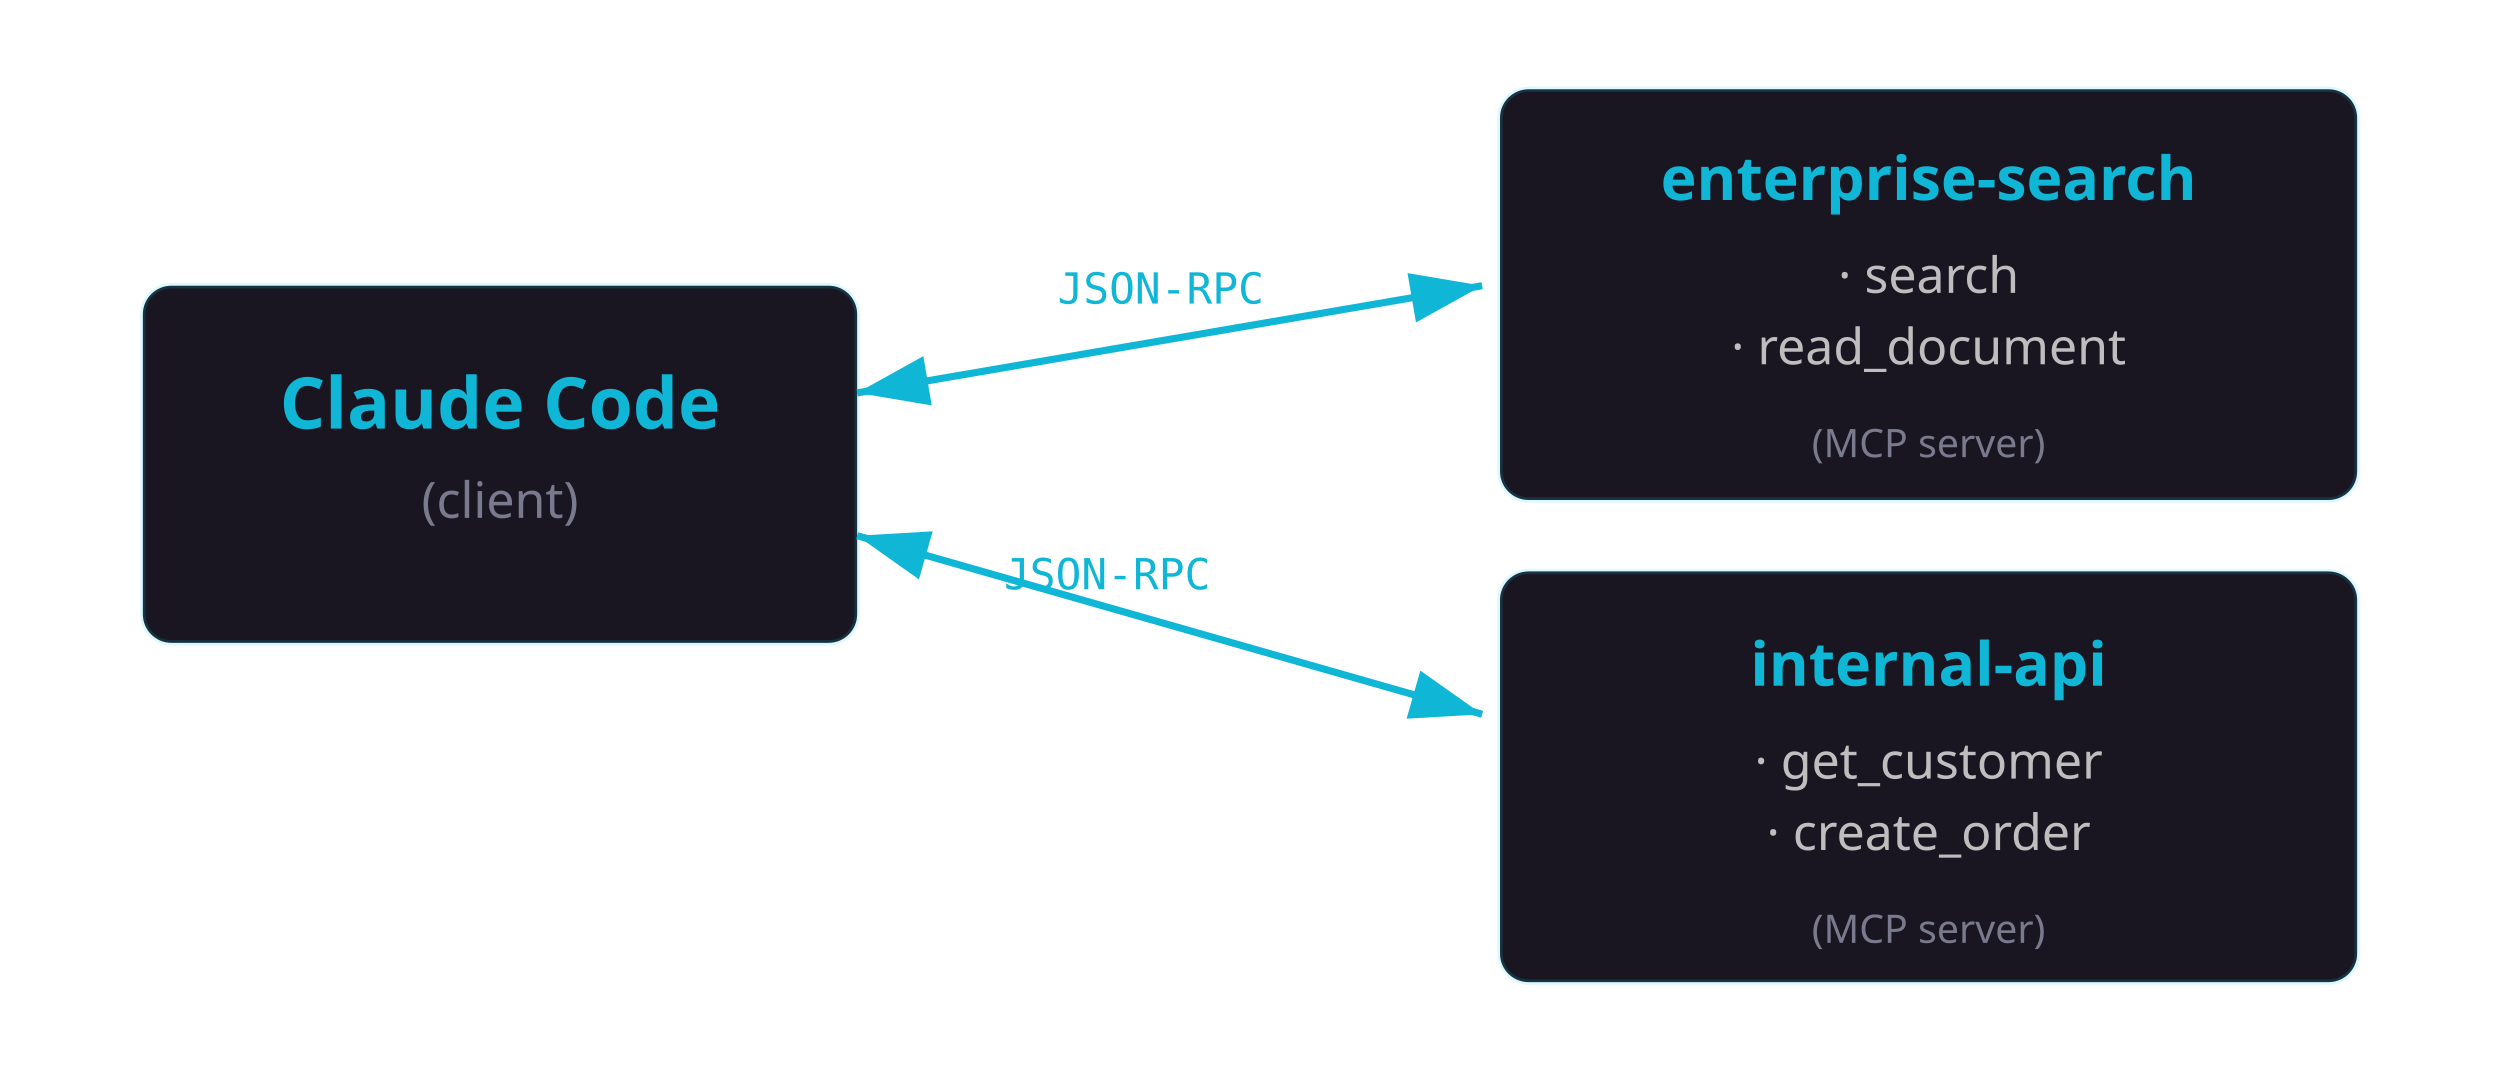
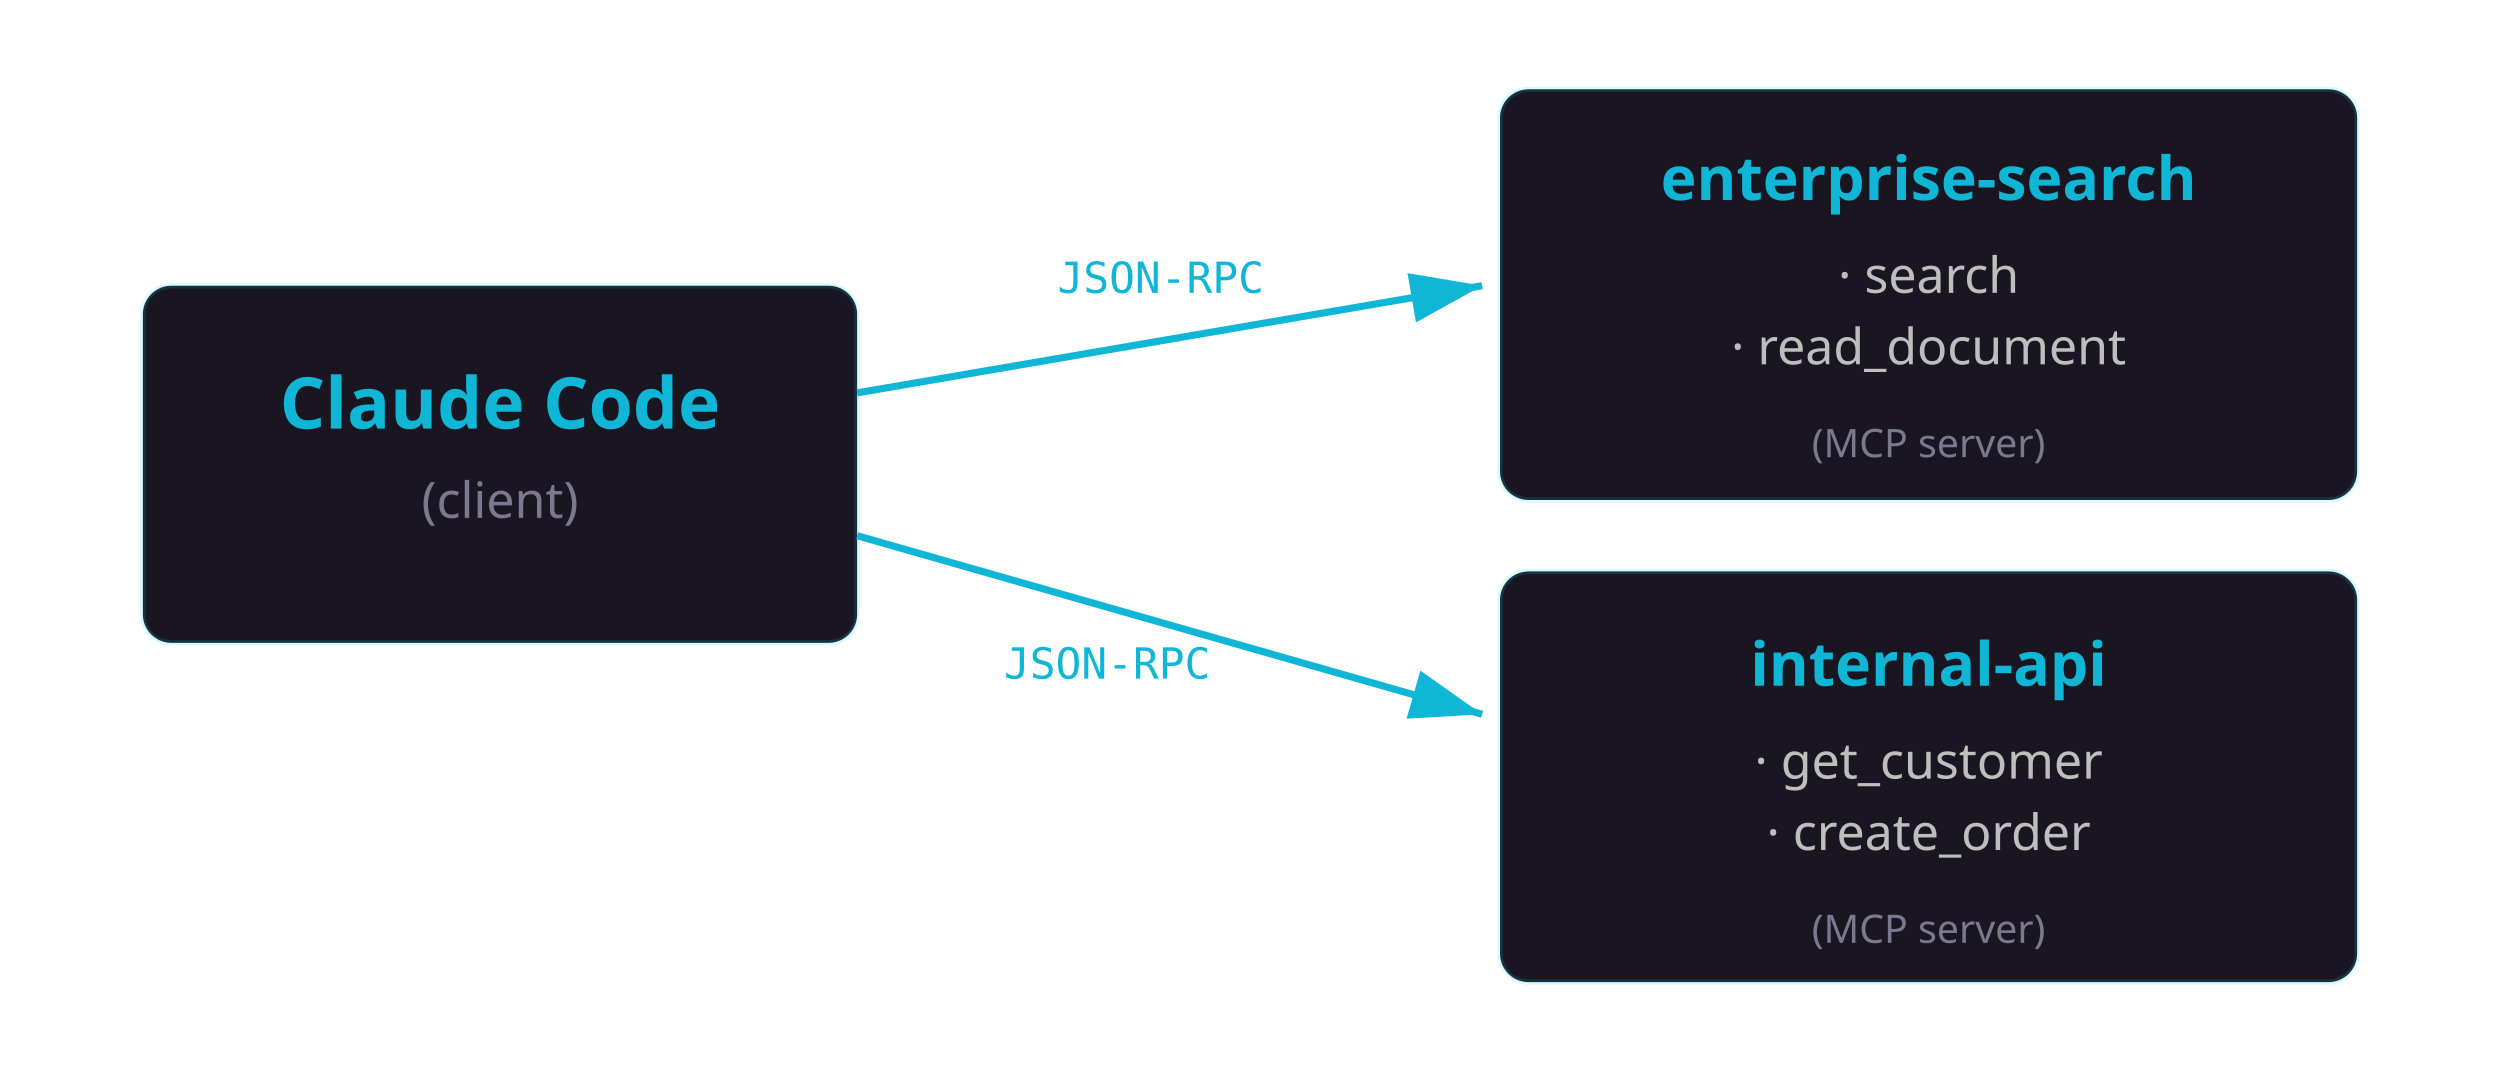
<svg xmlns="http://www.w3.org/2000/svg" width="100%" viewBox="0 0 700 300">
  <defs>
-     <marker id="biarr-r" markerWidth="10" markerHeight="7" refX="10" refY="3.5" orient="auto">
+     <marker id="mcp-arr" markerWidth="10" markerHeight="7" refX="10" refY="3.5" orient="auto">
      <polygon points="0 0, 10 3.5, 0 7" fill="#0fb6d6" />
-     </marker>
-     <marker id="biarr-l" markerWidth="10" markerHeight="7" refX="0" refY="3.5" orient="auto">
-       <polygon points="10 0, 0 3.5, 10 7" fill="#0fb6d6" />
    </marker>
  </defs>
  <rect x="40" y="80" width="200" height="100" rx="8" fill="#191621" stroke="rgba(14, 210, 247, 0.15)" stroke-width="1.5" />
  <text x="140" y="120" text-anchor="middle" fill="#0fb6d6" font-family="Rubik, system-ui, sans-serif" font-size="20" font-weight="600">Claude Code</text>
  <text x="140" y="145" text-anchor="middle" fill="#7a7a8e" font-family="Rubik, system-ui, sans-serif" font-size="14">(client)</text>
  <rect x="420" y="25" width="240" height="115" rx="8" fill="#191621" stroke="rgba(14, 210, 247, 0.15)" stroke-width="1.5" />
  <text x="540" y="56" text-anchor="middle" fill="#0fb6d6" font-family="Rubik, system-ui, sans-serif" font-size="17" font-weight="600">enterprise-search</text>
  <text x="540" y="82" text-anchor="middle" fill="#bebebe" font-family="Rubik, system-ui, sans-serif" font-size="14">· search</text>
  <text x="540" y="102" text-anchor="middle" fill="#bebebe" font-family="Rubik, system-ui, sans-serif" font-size="14">· read_document</text>
  <text x="540" y="128" text-anchor="middle" fill="#7a7a8e" font-family="Rubik, system-ui, sans-serif" font-size="11">(MCP server)</text>
  <rect x="420" y="160" width="240" height="115" rx="8" fill="#191621" stroke="rgba(14, 210, 247, 0.15)" stroke-width="1.5" />
  <text x="540" y="192" text-anchor="middle" fill="#0fb6d6" font-family="Rubik, system-ui, sans-serif" font-size="17" font-weight="600">internal-api</text>
  <text x="540" y="218" text-anchor="middle" fill="#bebebe" font-family="Rubik, system-ui, sans-serif" font-size="14">· get_customer</text>
  <text x="540" y="238" text-anchor="middle" fill="#bebebe" font-family="Rubik, system-ui, sans-serif" font-size="14">· create_order</text>
  <text x="540" y="264" text-anchor="middle" fill="#7a7a8e" font-family="Rubik, system-ui, sans-serif" font-size="11">(MCP server)</text>
-   <line x1="240" y1="110" x2="415" y2="80" stroke="#0fb6d6" stroke-width="2" marker-end="url(#biarr-r)" marker-start="url(#biarr-l)" />
-   <text x="325" y="85" text-anchor="middle" fill="#0fb6d6" font-family="ui-monospace, Cascadia Code, monospace" font-size="12">JSON-RPC</text>
-   <line x1="240" y1="150" x2="415" y2="200" stroke="#0fb6d6" stroke-width="2" marker-end="url(#biarr-r)" marker-start="url(#biarr-l)" />
-   <text x="310" y="165" text-anchor="middle" fill="#0fb6d6" font-family="ui-monospace, Cascadia Code, monospace" font-size="12">JSON-RPC</text>
+   <line x1="240" y1="110" x2="415" y2="80" stroke="#0fb6d6" stroke-width="2" marker-end="url(#mcp-arr)" />
+   <text x="325" y="82" text-anchor="middle" fill="#0fb6d6" font-family="ui-monospace, Cascadia Code, monospace" font-size="12">JSON-RPC</text>
+   <line x1="240" y1="150" x2="415" y2="200" stroke="#0fb6d6" stroke-width="2" marker-end="url(#mcp-arr)" />
+   <text x="310" y="190" text-anchor="middle" fill="#0fb6d6" font-family="ui-monospace, Cascadia Code, monospace" font-size="12">JSON-RPC</text>
</svg>
